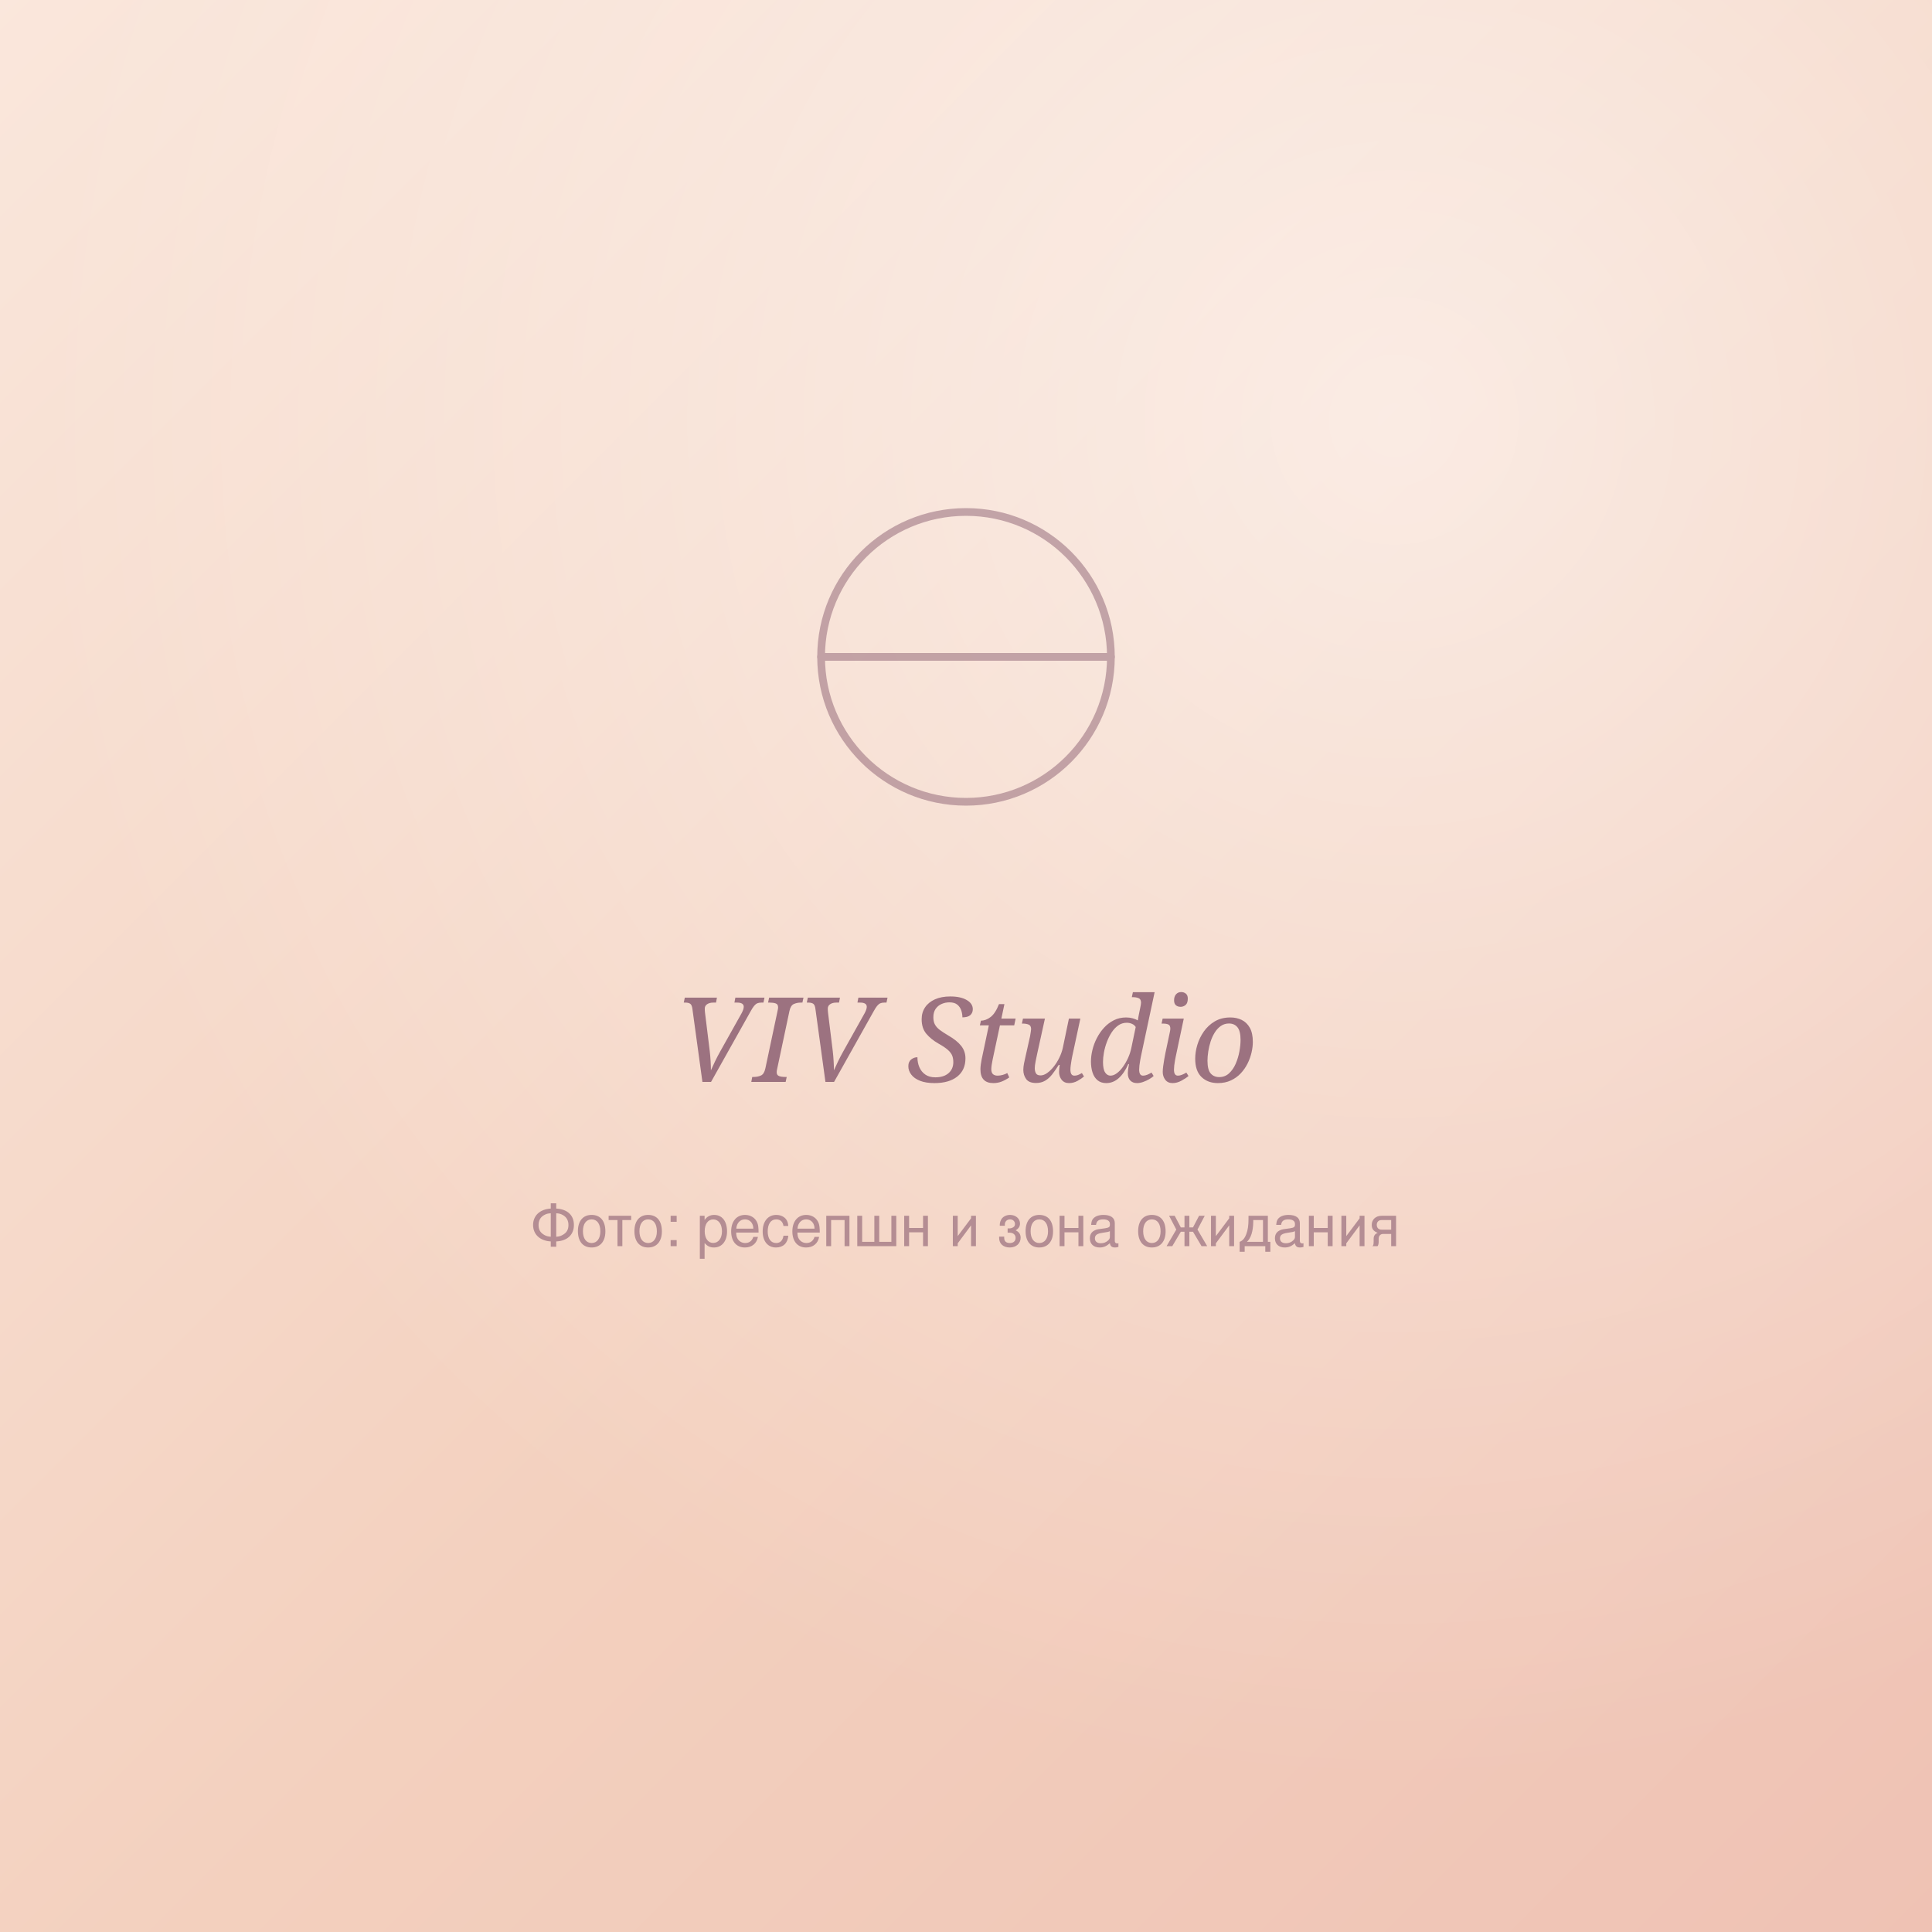
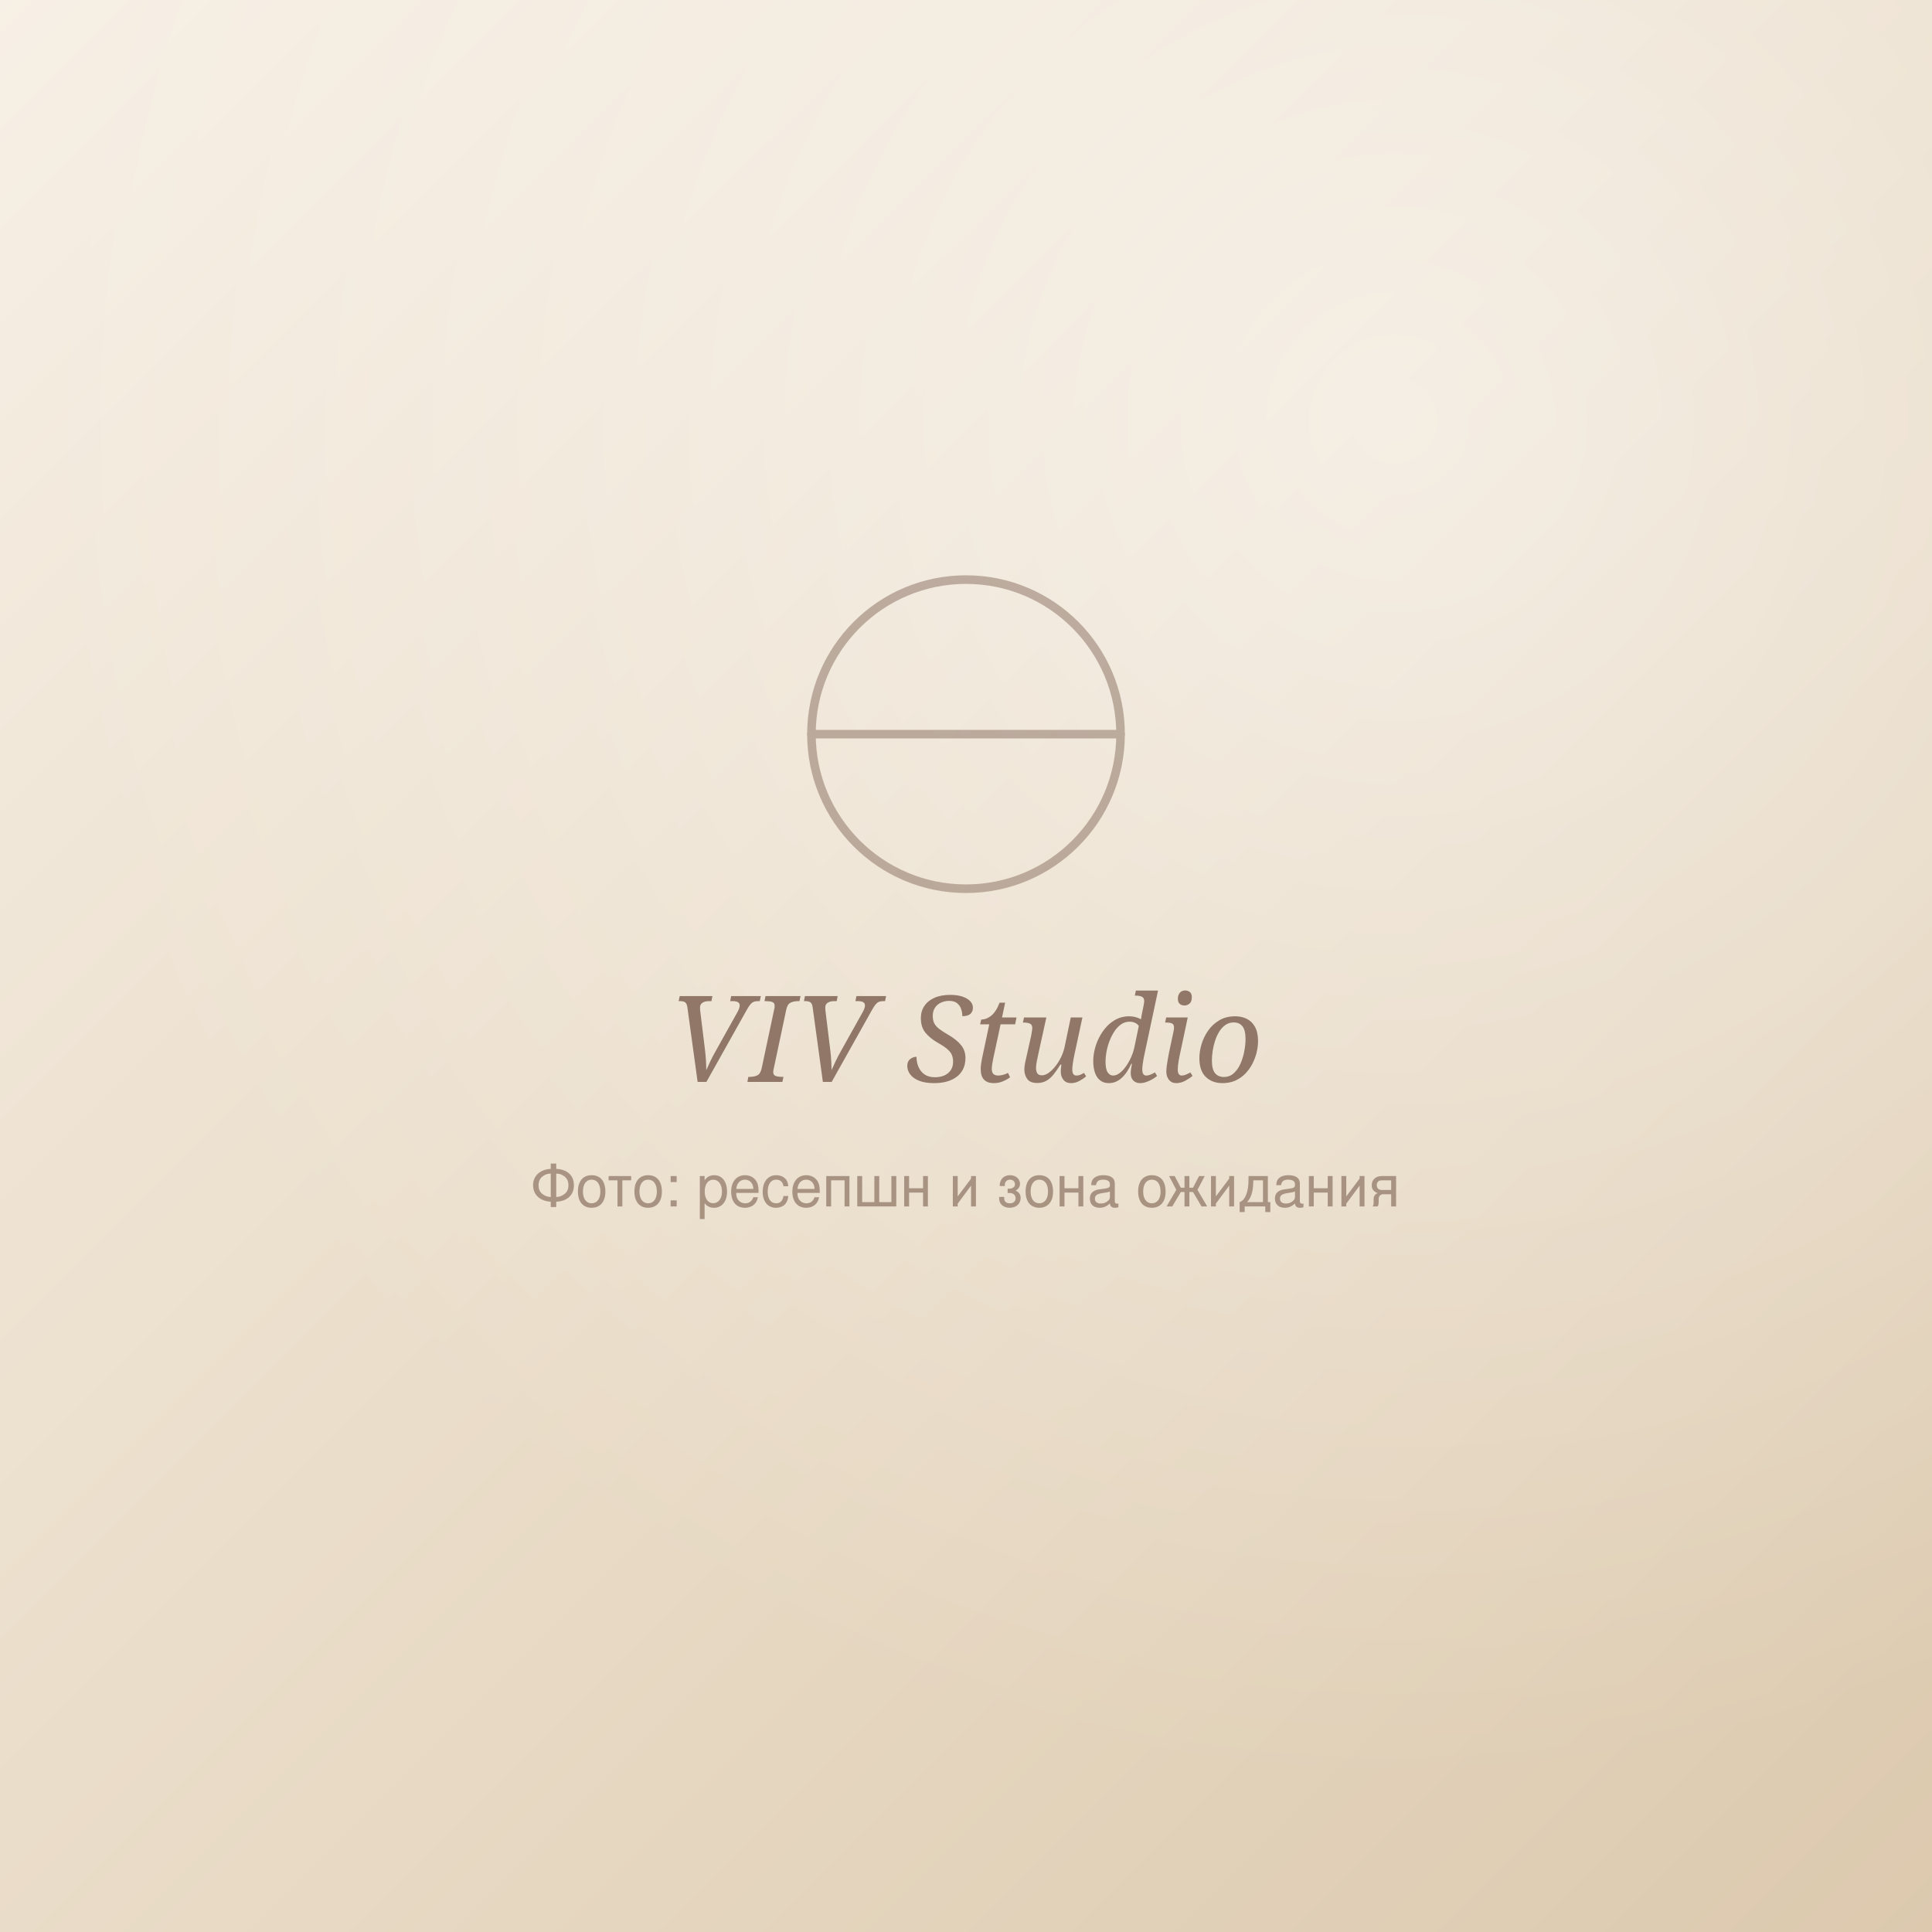
<svg xmlns="http://www.w3.org/2000/svg" viewBox="0 0 900 900" width="900" height="900" role="img">
  <defs>
    <linearGradient id="g" x1="0" y1="0" x2="1" y2="1">
-       <stop offset="0" stop-color="#FAE7DC" />
-       <stop offset=".55" stop-color="#F3D0BE" />
-       <stop offset="1" stop-color="#EFC2B4" />
+       <stop offset="0" stop-color="#F7F0E6" />
+       <stop offset=".55" stop-color="#E8DAC5" />
+       <stop offset="1" stop-color="#DCC9AE" />
    </linearGradient>
    <radialGradient id="s" cx=".72" cy=".22" r=".7">
-       <stop offset="0" stop-color="#FFFFFF" stop-opacity=".55" />
+       <stop offset="0" stop-color="#FFFFFF" stop-opacity=".5" />
      <stop offset="1" stop-color="#FFFFFF" stop-opacity="0" />
    </radialGradient>
  </defs>
  <rect width="900" height="900" fill="url(#g)" />
  <rect width="900" height="900" fill="url(#s)" />
-   <g opacity=".5" fill="none" stroke="#8C5F72" stroke-width="3.6">
-     <circle cx="450.0" cy="306.0" r="67.5" />
-     <path d="M382.5 306.0 l135.0 0" stroke-linecap="round" />
+   <g opacity=".45" fill="none" stroke="#7B5F4F" stroke-width="4.0">
+     <circle cx="450.0" cy="342" r="72" />
+     <path d="M378 342 l144 0" stroke-linecap="round" />
  </g>
-   <text x="50%" y="504" text-anchor="middle" font-family="Georgia,serif" font-style="italic" font-size="55" fill="#8C5F72" opacity=".85">VIV Studio</text>
-   <text x="50%" y="580.5" text-anchor="middle" font-family="Helvetica,Arial,sans-serif" font-size="27" fill="#8C5F72" opacity=".62">Фото: ресепшн и зона ожидания</text>
+   <text x="50%" y="504" text-anchor="middle" font-family="Georgia,serif" font-style="italic" font-size="56" fill="#7B5F4F" opacity=".82">VIV Studio</text>
+   <text x="50%" y="562" text-anchor="middle" font-family="Helvetica,Arial,sans-serif" font-size="27" fill="#7B5F4F" opacity=".6">Фото: ресепшн и зона ожидания</text>
</svg>
